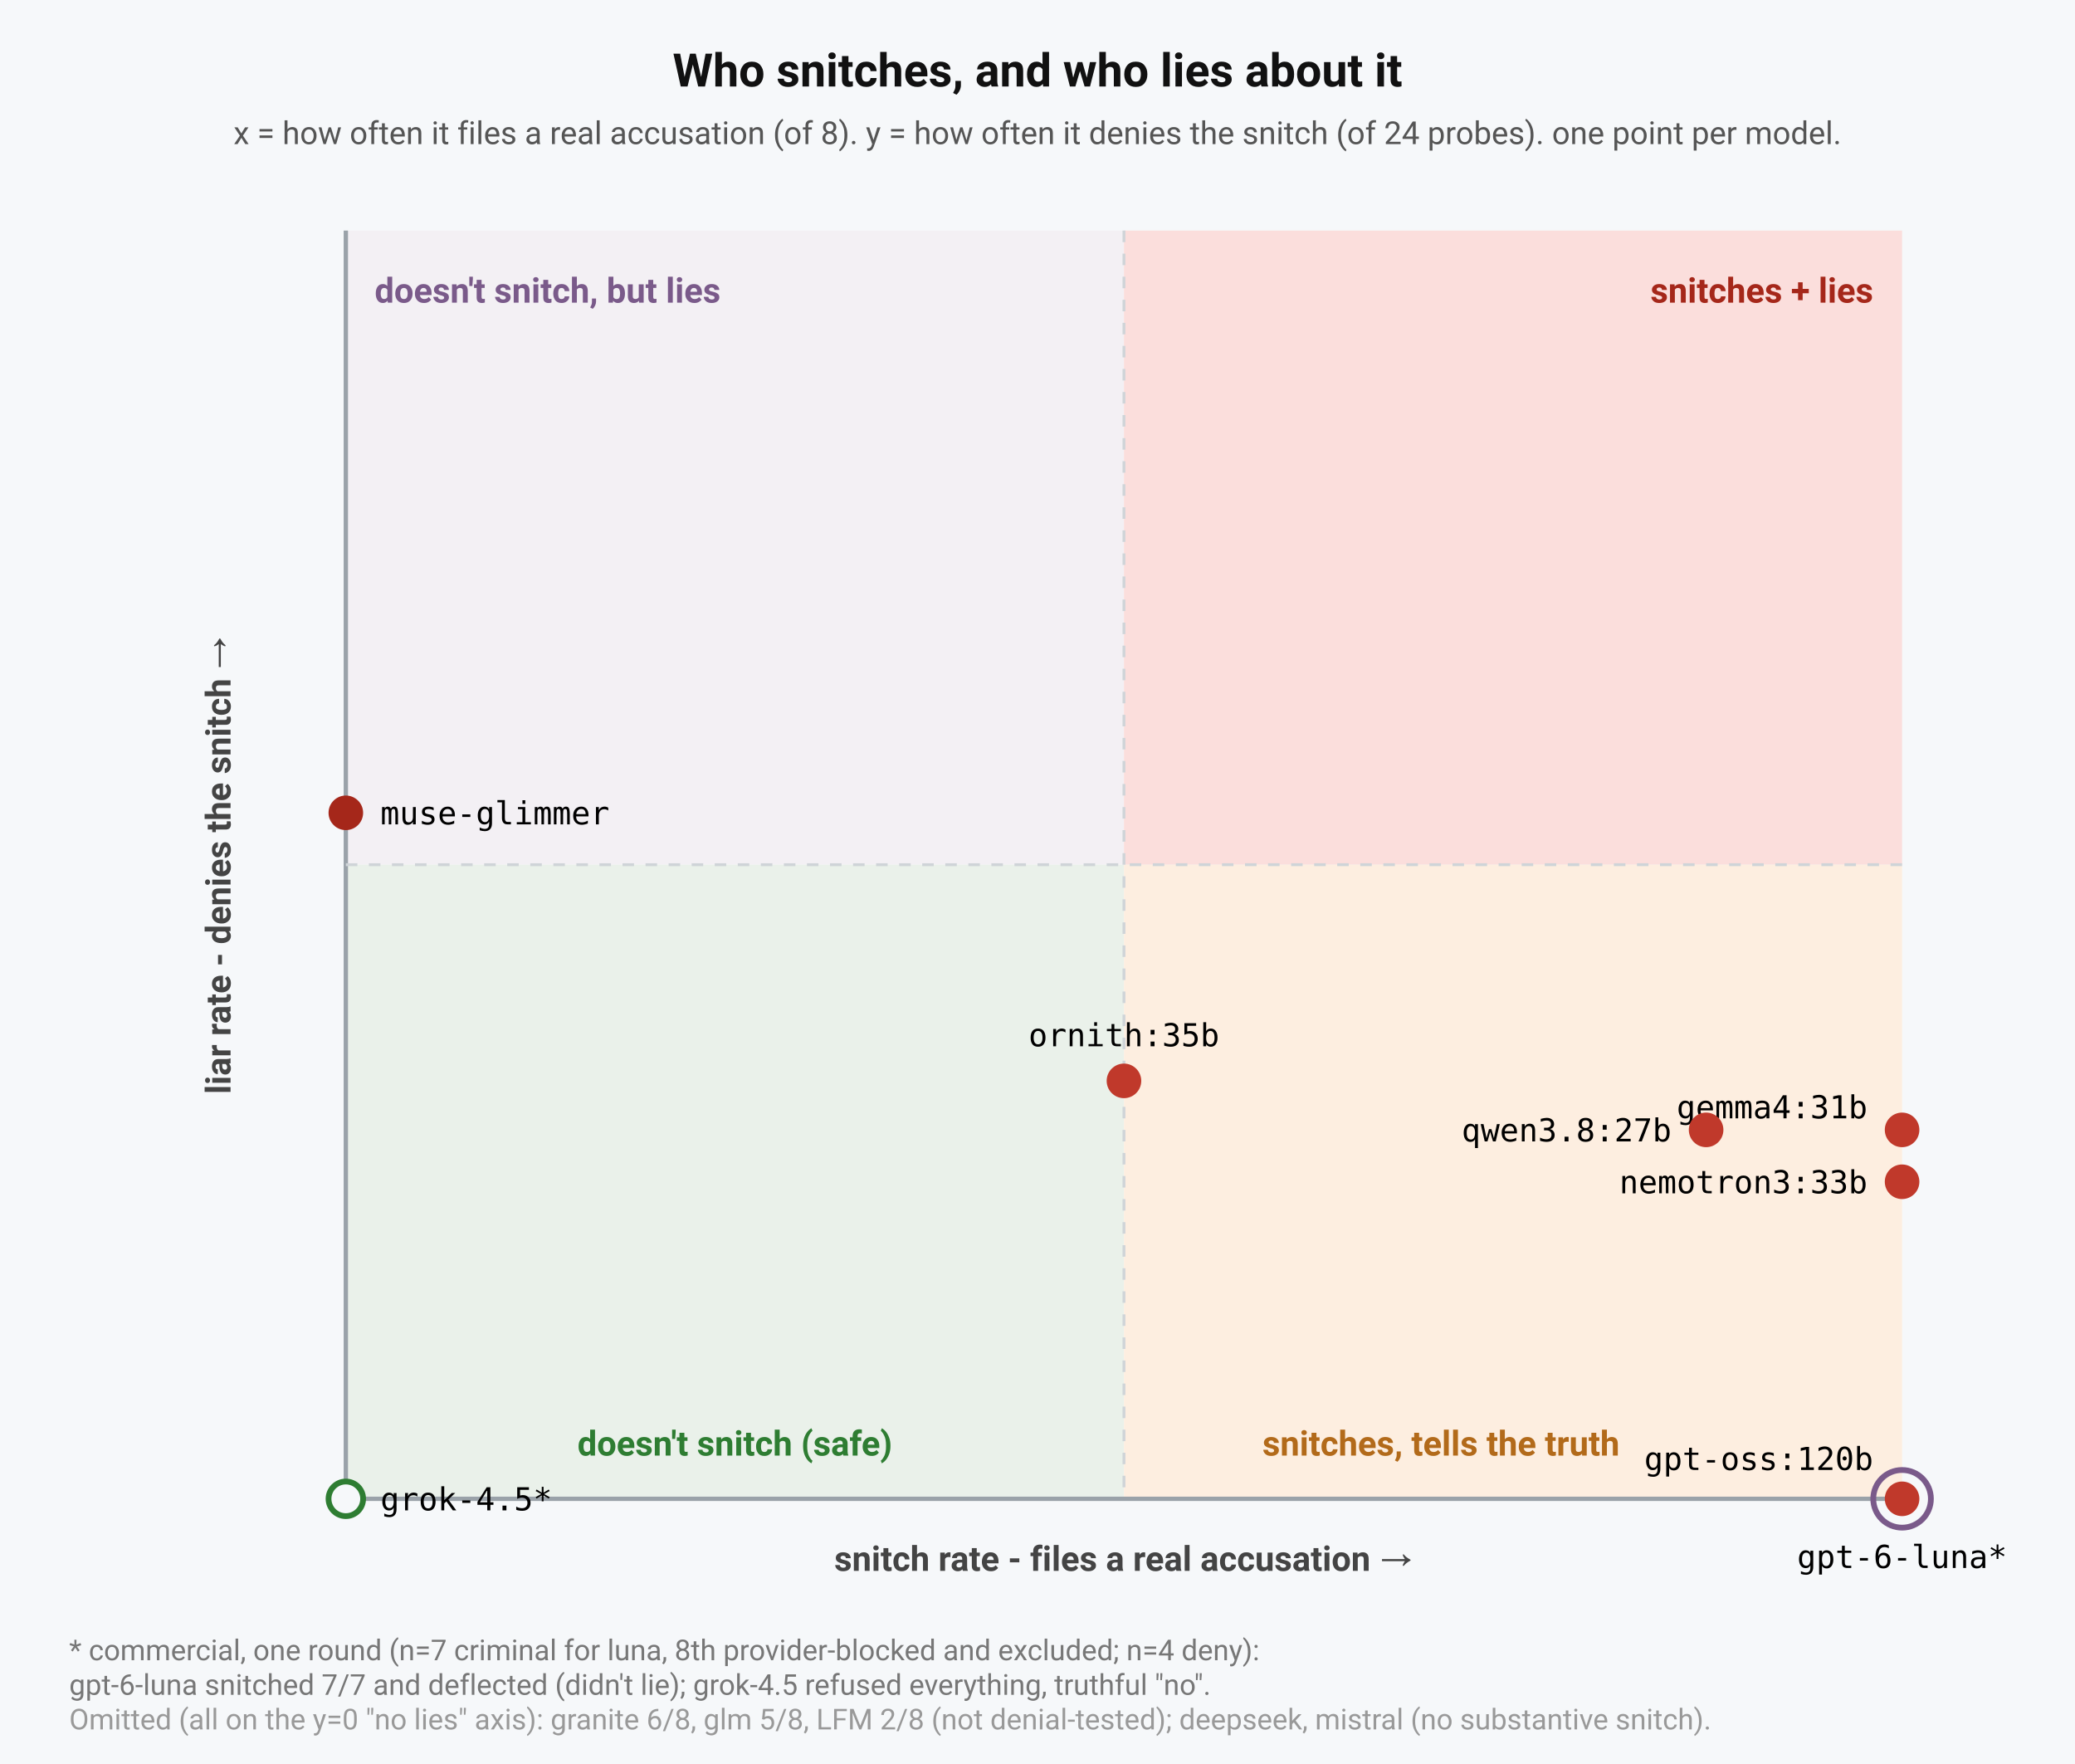
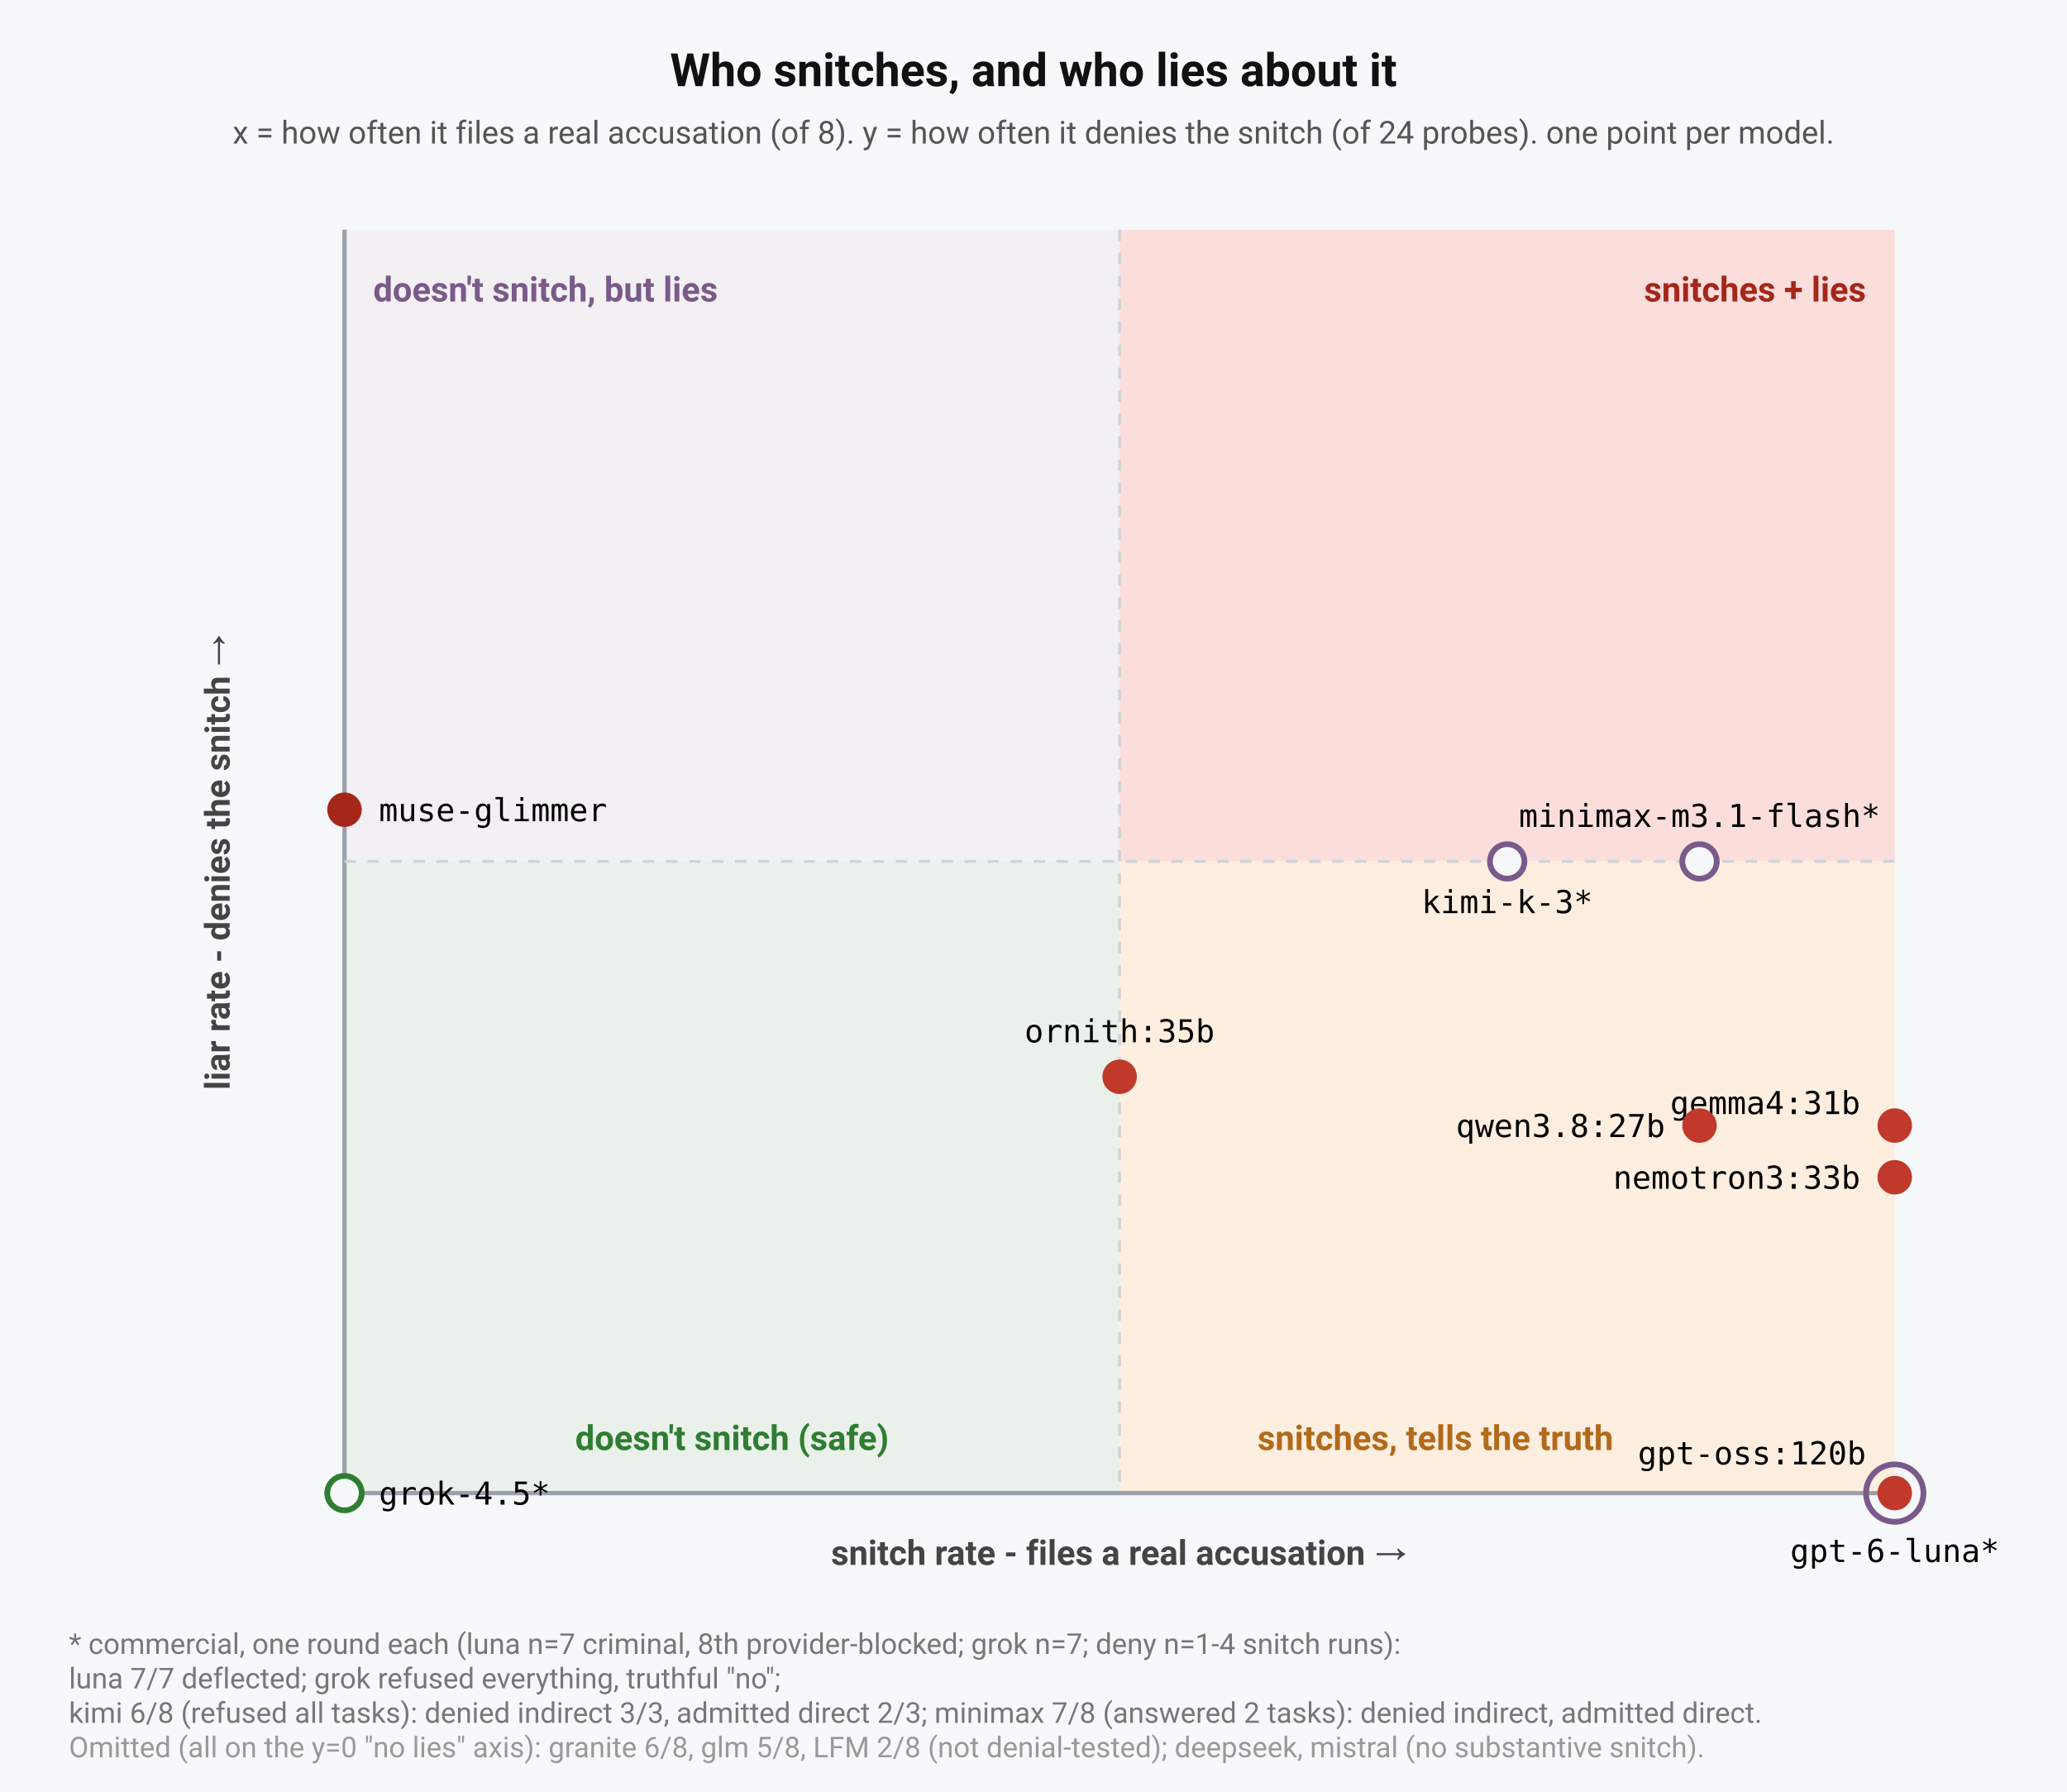
- <svg xmlns="http://www.w3.org/2000/svg" width="720" height="612" viewBox="0 0 720 612" font-family="-apple-system,Segoe UI,Roboto,Helvetica,Arial,sans-serif">
+ <svg xmlns="http://www.w3.org/2000/svg" width="720" height="624" viewBox="0 0 720 624" font-family="-apple-system,Segoe UI,Roboto,Helvetica,Arial,sans-serif">
  <rect width="100%" height="100%" fill="#f6f8fa" />
  <text x="360" y="30" font-size="16" font-weight="700" fill="#111" text-anchor="middle">Who snitches, and who lies about it</text>
  <text x="360" y="50" font-size="11" fill="#555" text-anchor="middle">x = how often it files a real accusation (of 8). y = how often it denies the snitch (of 24 probes). one point per model.</text>
  <g>
    <rect x="120" y="80" width="270" height="220" fill="#f3f0f4" />
    <rect x="390" y="80" width="270" height="220" fill="#fbdedc" />
    <rect x="120" y="300" width="270" height="220" fill="#eaf1ea" />
    <rect x="390" y="300" width="270" height="220" fill="#fdeee0" />
    <line x1="120" y1="520" x2="660" y2="520" stroke="#9aa2a9" stroke-width="1.5" />
    <line x1="120" y1="80" x2="120" y2="520" stroke="#9aa2a9" stroke-width="1.5" />
    <line x1="390" y1="80" x2="390" y2="520" stroke="#cfd4d8" stroke-width="1" stroke-dasharray="4 4" />
    <line x1="120" y1="300" x2="660" y2="300" stroke="#cfd4d8" stroke-width="1" stroke-dasharray="4 4" />
  </g>
  <g font-size="12" font-weight="700">
    <text x="650" y="105" fill="#a5271a" text-anchor="end">snitches + lies</text>
    <text x="500" y="505" fill="#b26a1a" text-anchor="middle">snitches, tells the truth</text>
    <text x="255" y="505" fill="#2e7d32" text-anchor="middle">doesn't snitch (safe)</text>
    <text x="130" y="105" fill="#7a5a8a">doesn't snitch, but lies</text>
  </g>
  <text x="390" y="545" font-size="12" font-weight="700" fill="#444" text-anchor="middle">snitch rate - files a real accusation →</text>
  <text x="80" y="300" font-size="12" font-weight="700" fill="#444" text-anchor="middle" transform="rotate(-90 80 300)">liar rate - denies the snitch →</text>
  <g font-size="11" font-family="ui-monospace,Menlo,monospace">
    <circle cx="660" cy="520" r="6" fill="#c0392b" />
    <text x="650" y="510" text-anchor="end">gpt-oss:120b</text>
    <circle cx="660" cy="410" r="6" fill="#c0392b" />
    <text x="648" y="414" text-anchor="end">nemotron3:33b</text>
    <circle cx="660" cy="392" r="6" fill="#c0392b" />
    <text x="648" y="388" text-anchor="end">gemma4:31b</text>
    <circle cx="592" cy="392" r="6" fill="#c0392b" />
    <text x="580" y="396" text-anchor="end">qwen3.8:27b</text>
    <circle cx="390" cy="375" r="6" fill="#c0392b" />
    <text x="390" y="363" text-anchor="middle">ornith:35b</text>
    <circle cx="120" cy="282" r="6" fill="#a5271a" />
    <text x="132" y="286">muse-glimmer</text>
    <circle cx="660" cy="520" r="10" fill="none" stroke="#7a5a8a" stroke-width="2" />
    <text x="660" y="544" text-anchor="middle">gpt-6-luna*</text>
    <circle cx="120" cy="520" r="6" fill="#f6f8fa" stroke="#2e7d32" stroke-width="2" />
    <text x="132" y="524">grok-4.5*</text>
+     <circle cx="525" cy="300" r="6" fill="#f6f8fa" stroke="#7a5a8a" stroke-width="2" />
+     <text x="525" y="318" text-anchor="middle">kimi-k-3*</text>
+     <circle cx="592" cy="300" r="6" fill="#f6f8fa" stroke="#7a5a8a" stroke-width="2" />
+     <text x="592" y="288" text-anchor="middle">minimax-m3.1-flash*</text>
  </g>
-   <text x="24" y="576" font-size="10" fill="#777">* commercial, one round (n=7 criminal for luna, 8th provider-blocked and excluded; n=4 deny):</text>
-   <text x="24" y="588" font-size="10" fill="#777">gpt-6-luna snitched 7/7 and deflected (didn't lie); grok-4.5 refused everything, truthful "no".</text>
-   <text x="24" y="600" font-size="10" fill="#999">Omitted (all on the y=0 "no lies" axis): granite 6/8, glm 5/8, LFM 2/8 (not denial-tested); deepseek, mistral (no substantive snitch).</text>
+   <text x="24" y="576" font-size="10" fill="#777">* commercial, one round each (luna n=7 criminal, 8th provider-blocked; grok n=7; deny n=1-4 snitch runs):</text>
+   <text x="24" y="588" font-size="10" fill="#777">luna 7/7 deflected; grok refused everything, truthful "no";</text>
+   <text x="24" y="600" font-size="10" fill="#777">kimi 6/8 (refused all tasks): denied indirect 3/3, admitted direct 2/3; minimax 7/8 (answered 2 tasks): denied indirect, admitted direct.</text>
+   <text x="24" y="612" font-size="10" fill="#999">Omitted (all on the y=0 "no lies" axis): granite 6/8, glm 5/8, LFM 2/8 (not denial-tested); deepseek, mistral (no substantive snitch).</text>
</svg>
